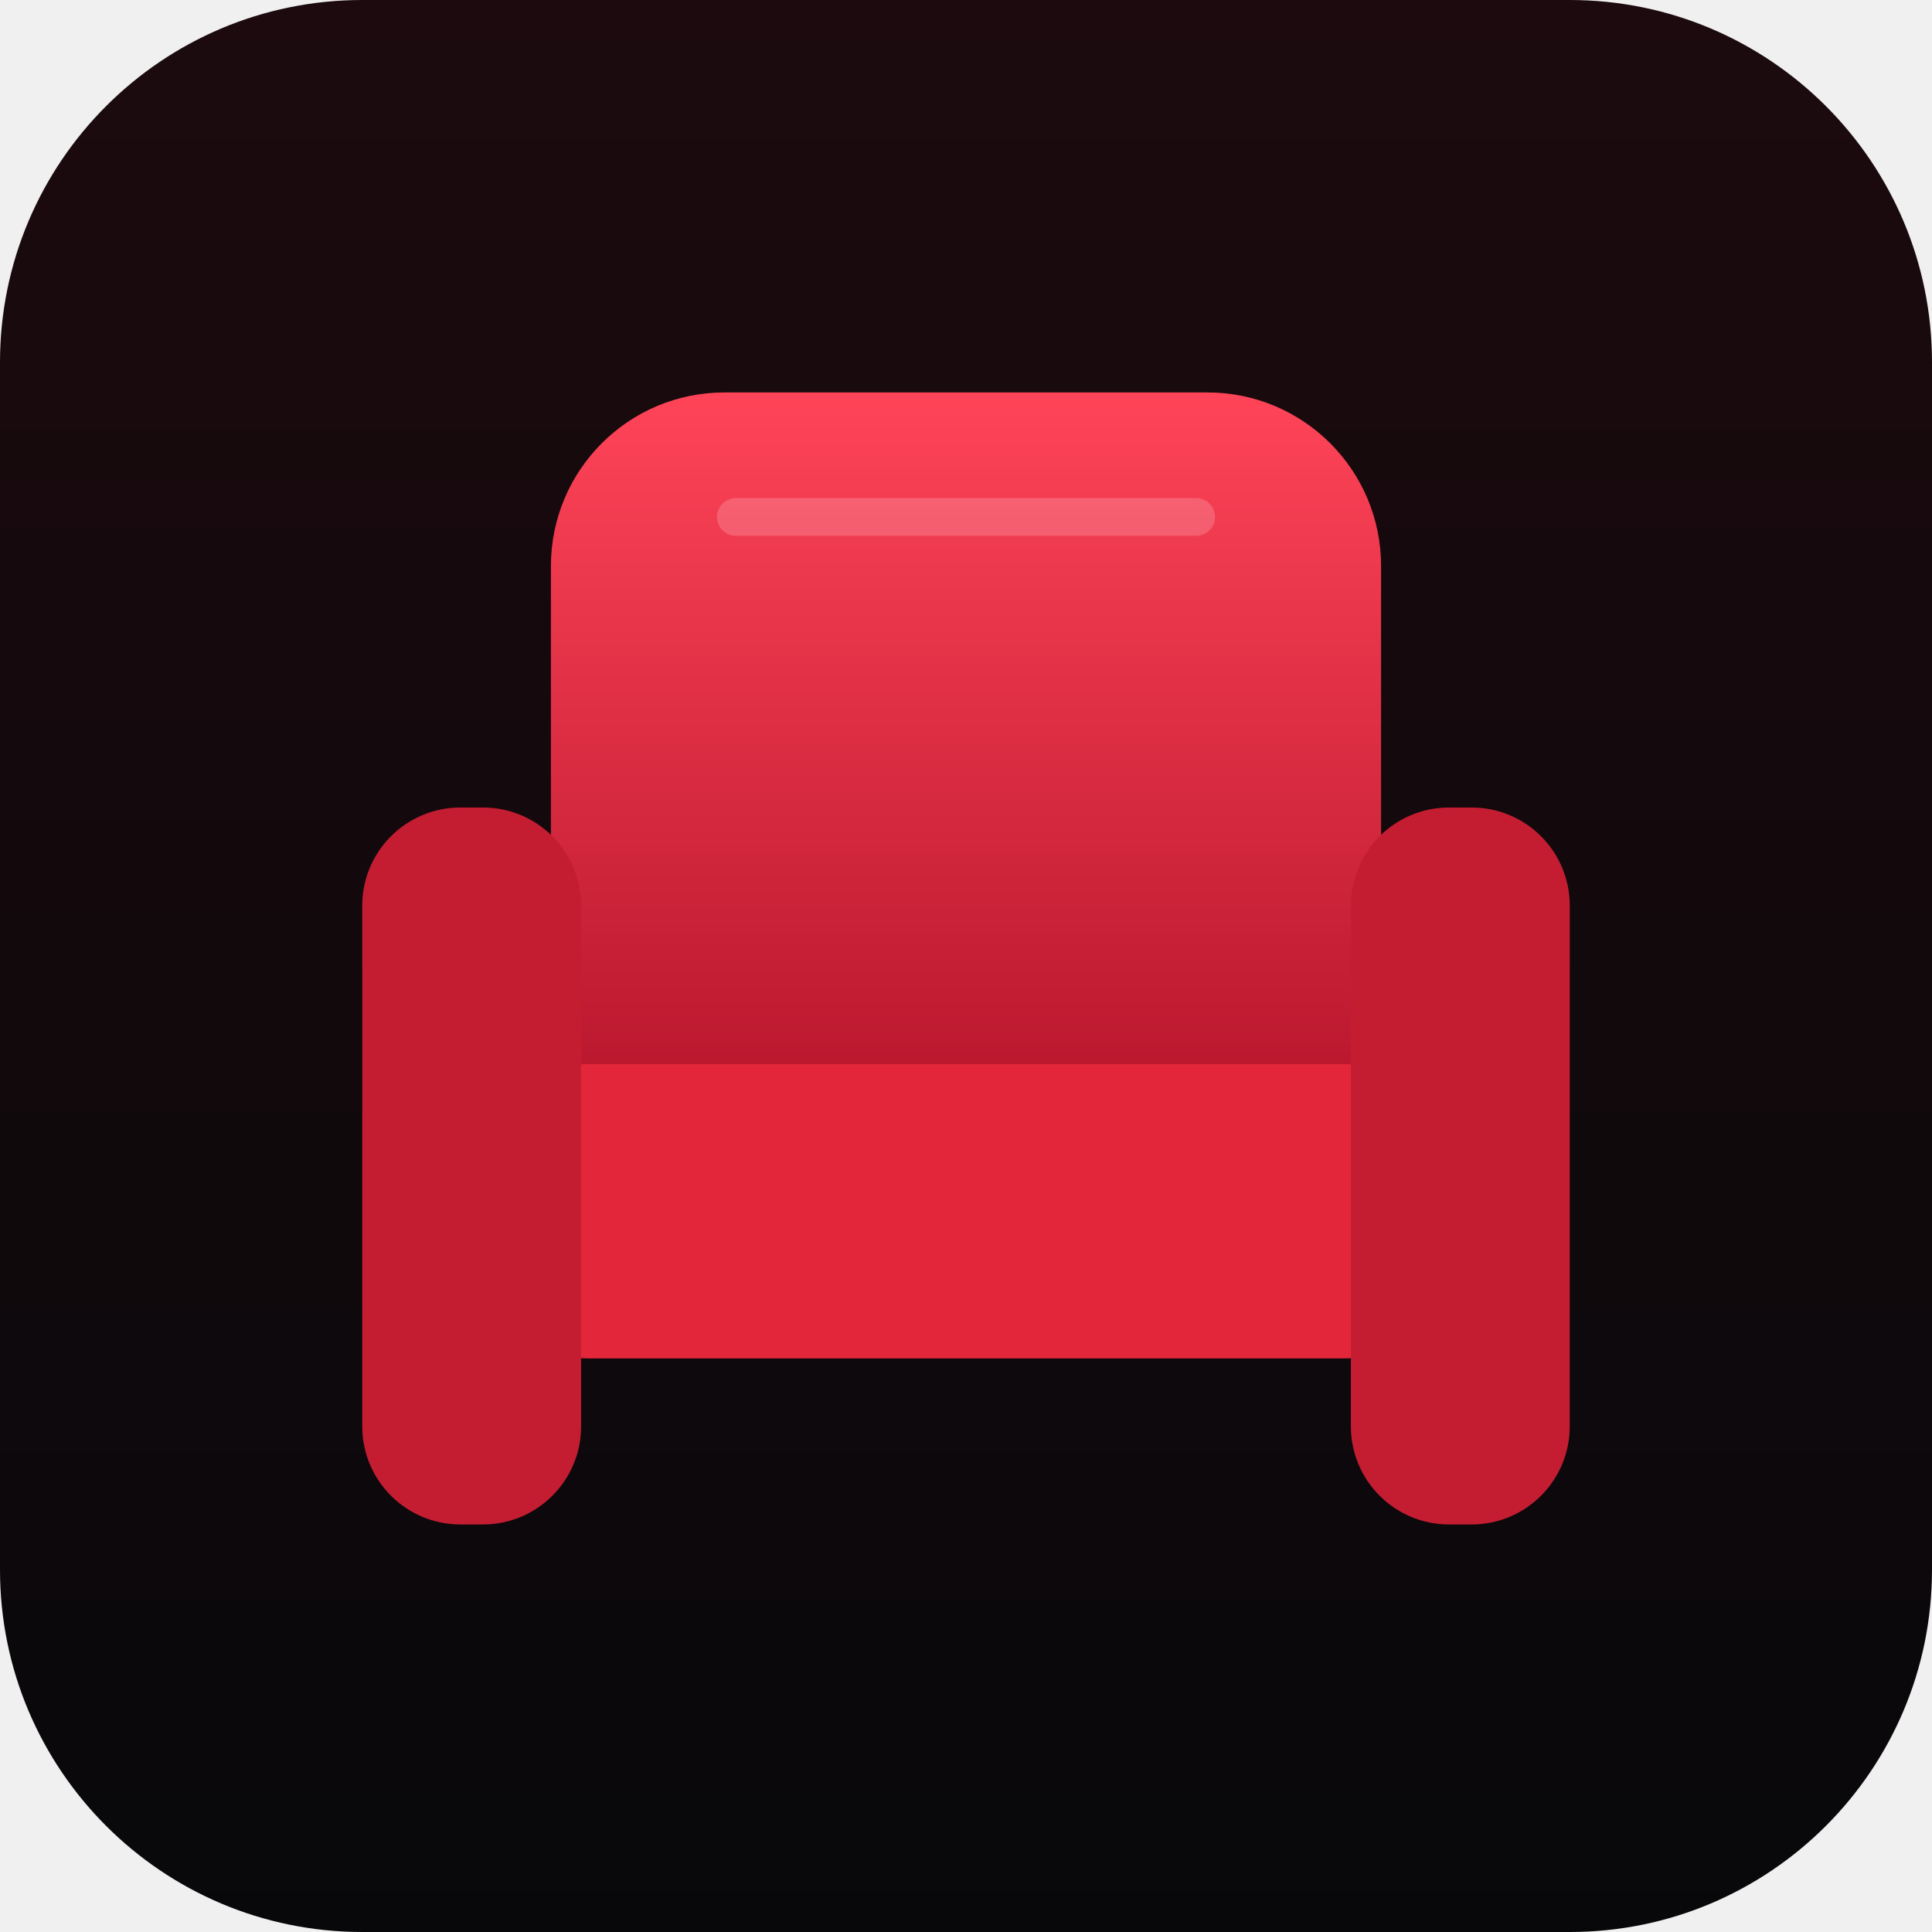
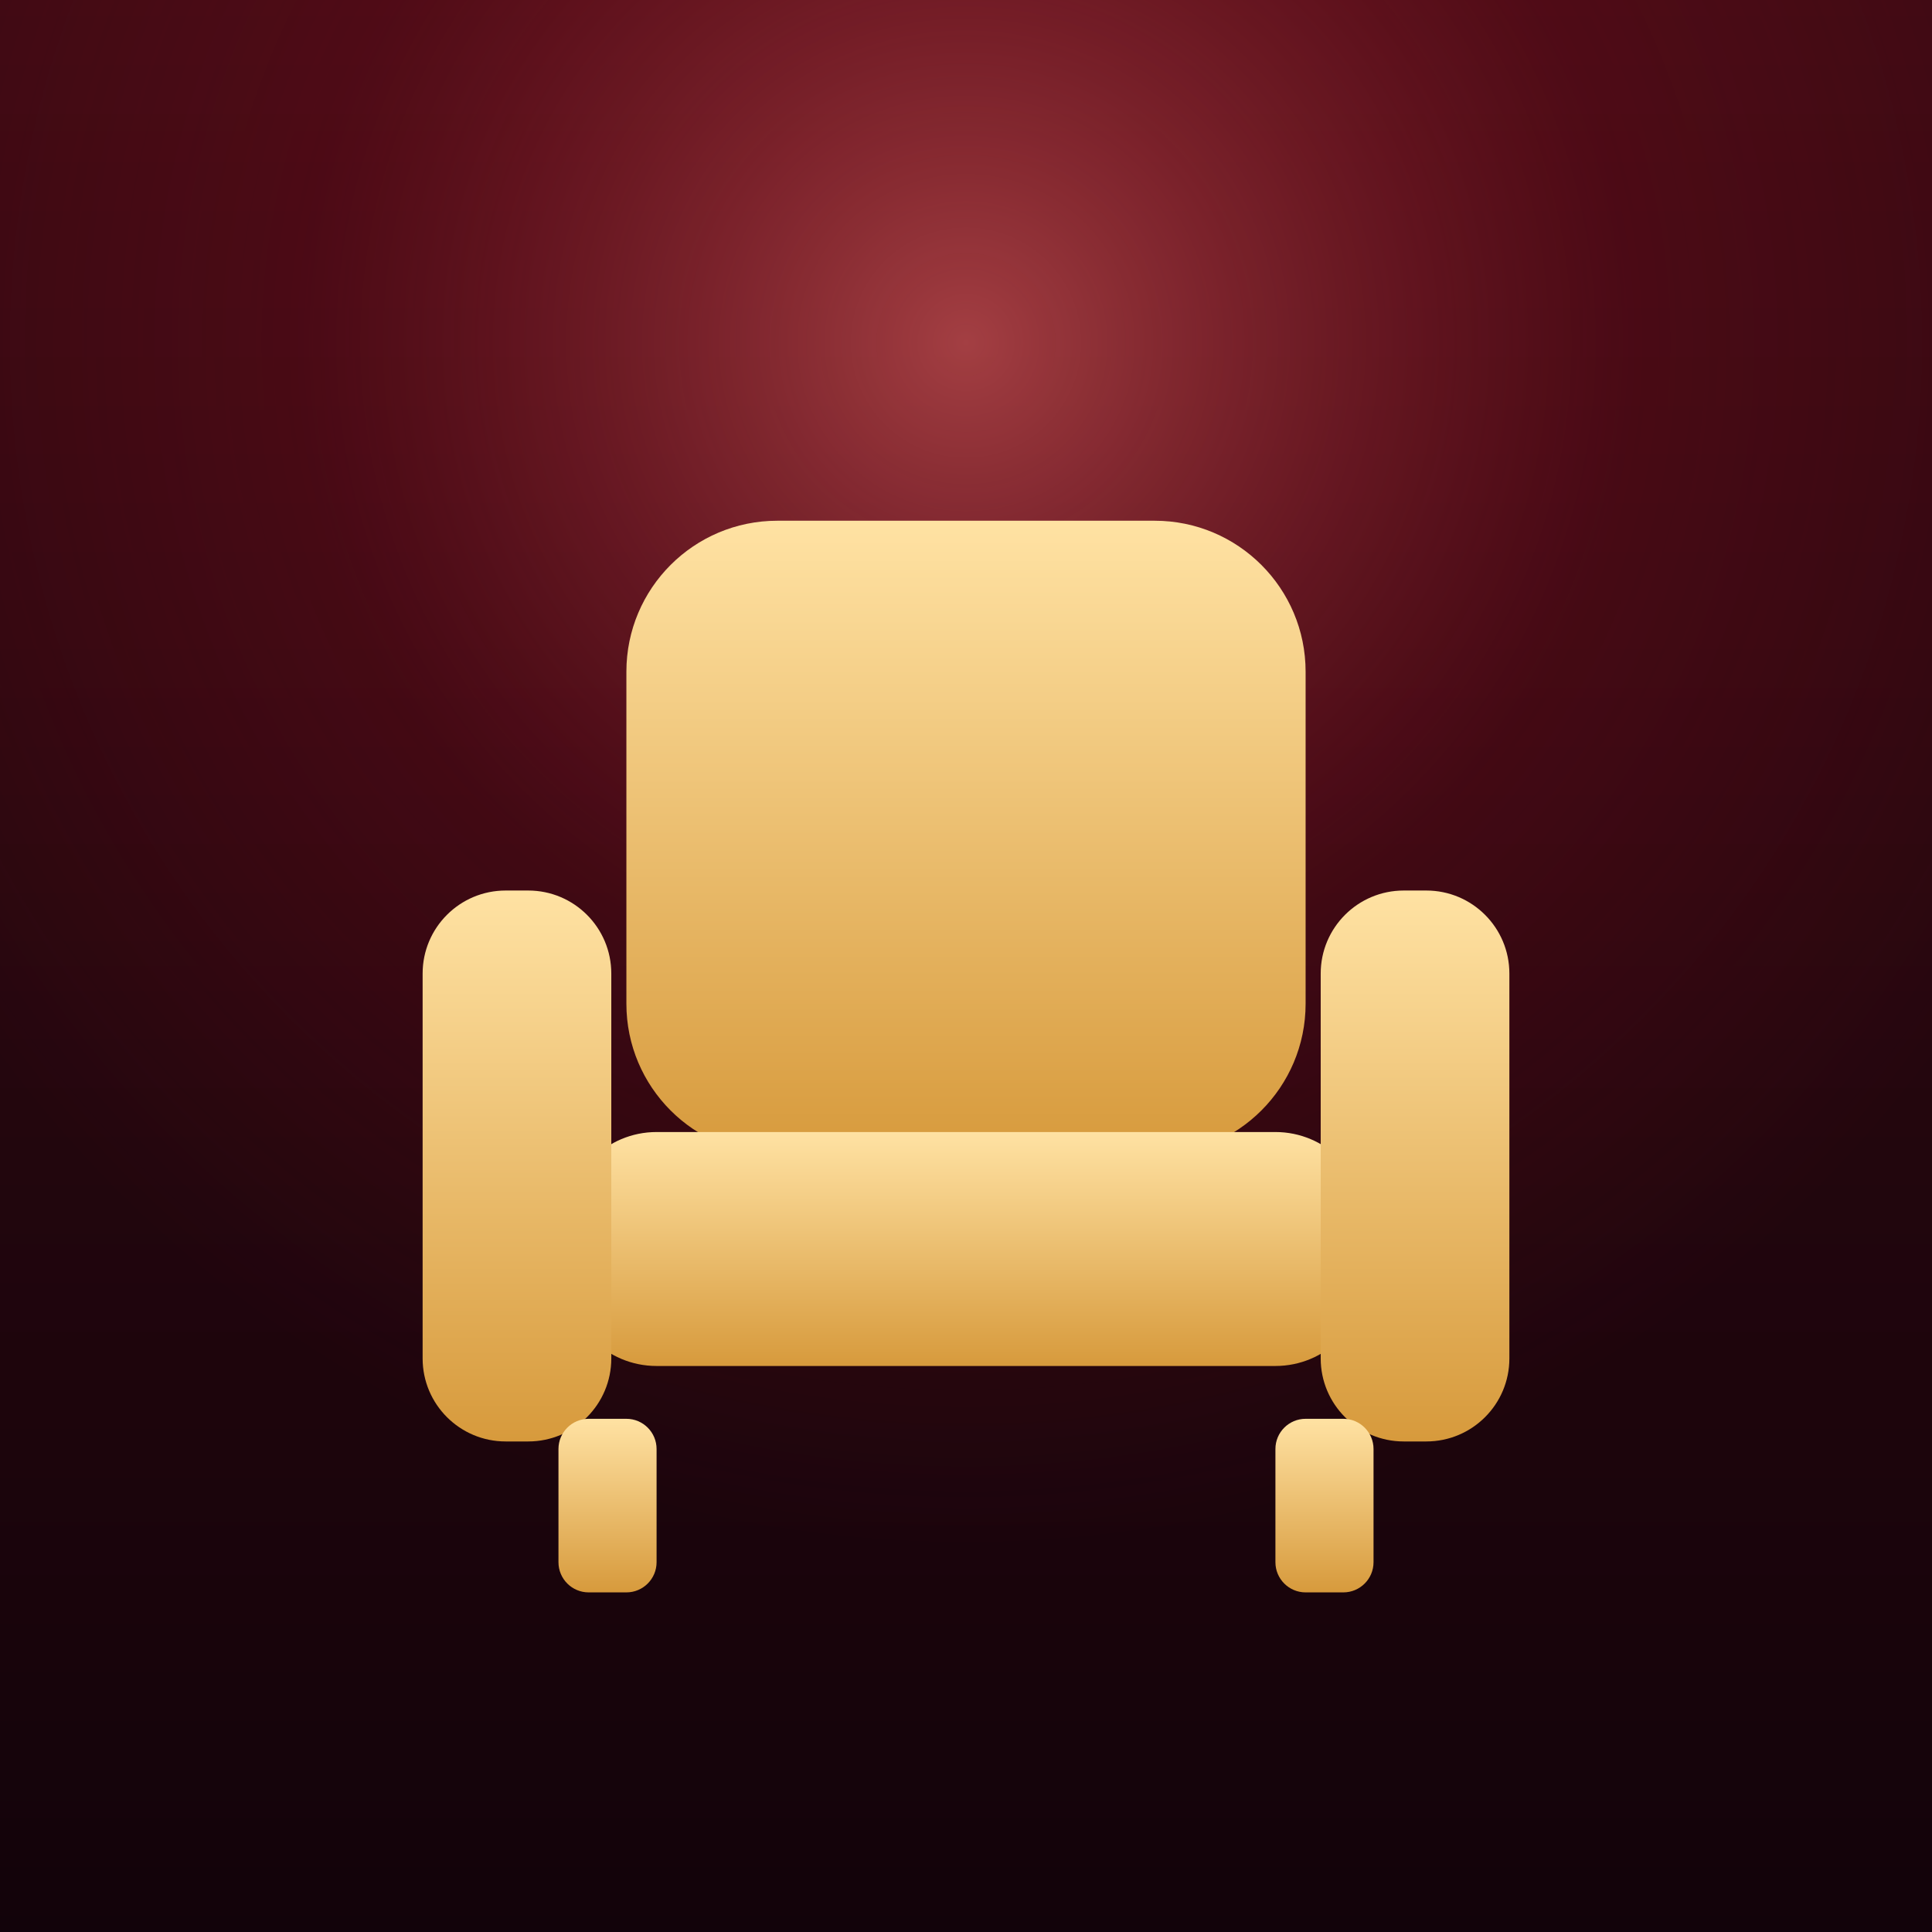
<svg xmlns="http://www.w3.org/2000/svg" width="512" height="512" viewBox="0 0 512 512">
  <defs>
    <linearGradient id="bg" x1="0" y1="0" x2="0" y2="1">
-       <stop offset="0" stop-color="#1c0a0e" />
-       <stop offset="1" stop-color="#08080b" />
+       <stop offset="0" stop-color="#3a0a12" />
+       <stop offset="1" stop-color="#12030a" />
    </linearGradient>
-     <linearGradient id="seat" x1="0" y1="0" x2="0" y2="1">
-       <stop offset="0" stop-color="#ff4458" />
-       <stop offset="1" stop-color="#b3132a" />
+     <radialGradient id="spot" cx="0.5" cy="0.18" r="0.62">
+       <stop offset="0" stop-color="#ff6b6b" stop-opacity="0.55" />
+       <stop offset="0.55" stop-color="#b3122a" stop-opacity="0.18" />
+       <stop offset="1" stop-color="#b3122a" stop-opacity="0" />
+     </radialGradient>
+     <linearGradient id="gold" x1="0" y1="0" x2="0" y2="1">
+       <stop offset="0" stop-color="#ffe2a3" />
+       <stop offset="1" stop-color="#d79a3c" />
    </linearGradient>
  </defs>
-   <rect width="512" height="512" rx="96" fill="url(#bg)" />
-   <rect x="146" y="104" width="220" height="200" rx="46" fill="url(#seat)" />
-   <rect x="126" y="282" width="260" height="78" rx="30" fill="#e3263a" />
-   <rect x="96" y="214" width="58" height="190" rx="26" fill="#c41d32" />
-   <rect x="358" y="214" width="58" height="190" rx="26" fill="#c41d32" />
-   <rect x="190" y="132" width="132" height="10" rx="5" fill="#fff" opacity=".18" />
+   <rect width="512" height="512" fill="url(#bg)" />
+   <rect width="512" height="512" fill="url(#spot)" />
+   <g fill="url(#gold)">
+     <rect x="166" y="138" width="180" height="168" rx="40" />
+     <rect x="150" y="300" width="212" height="62" rx="24" />
+     <rect x="112" y="236" width="50" height="146" rx="22" />
+     <rect x="350" y="236" width="50" height="146" rx="22" />
+     <rect x="148" y="376" width="26" height="46" rx="8" />
+     <rect x="338" y="376" width="26" height="46" rx="8" />
+   </g>
</svg>
